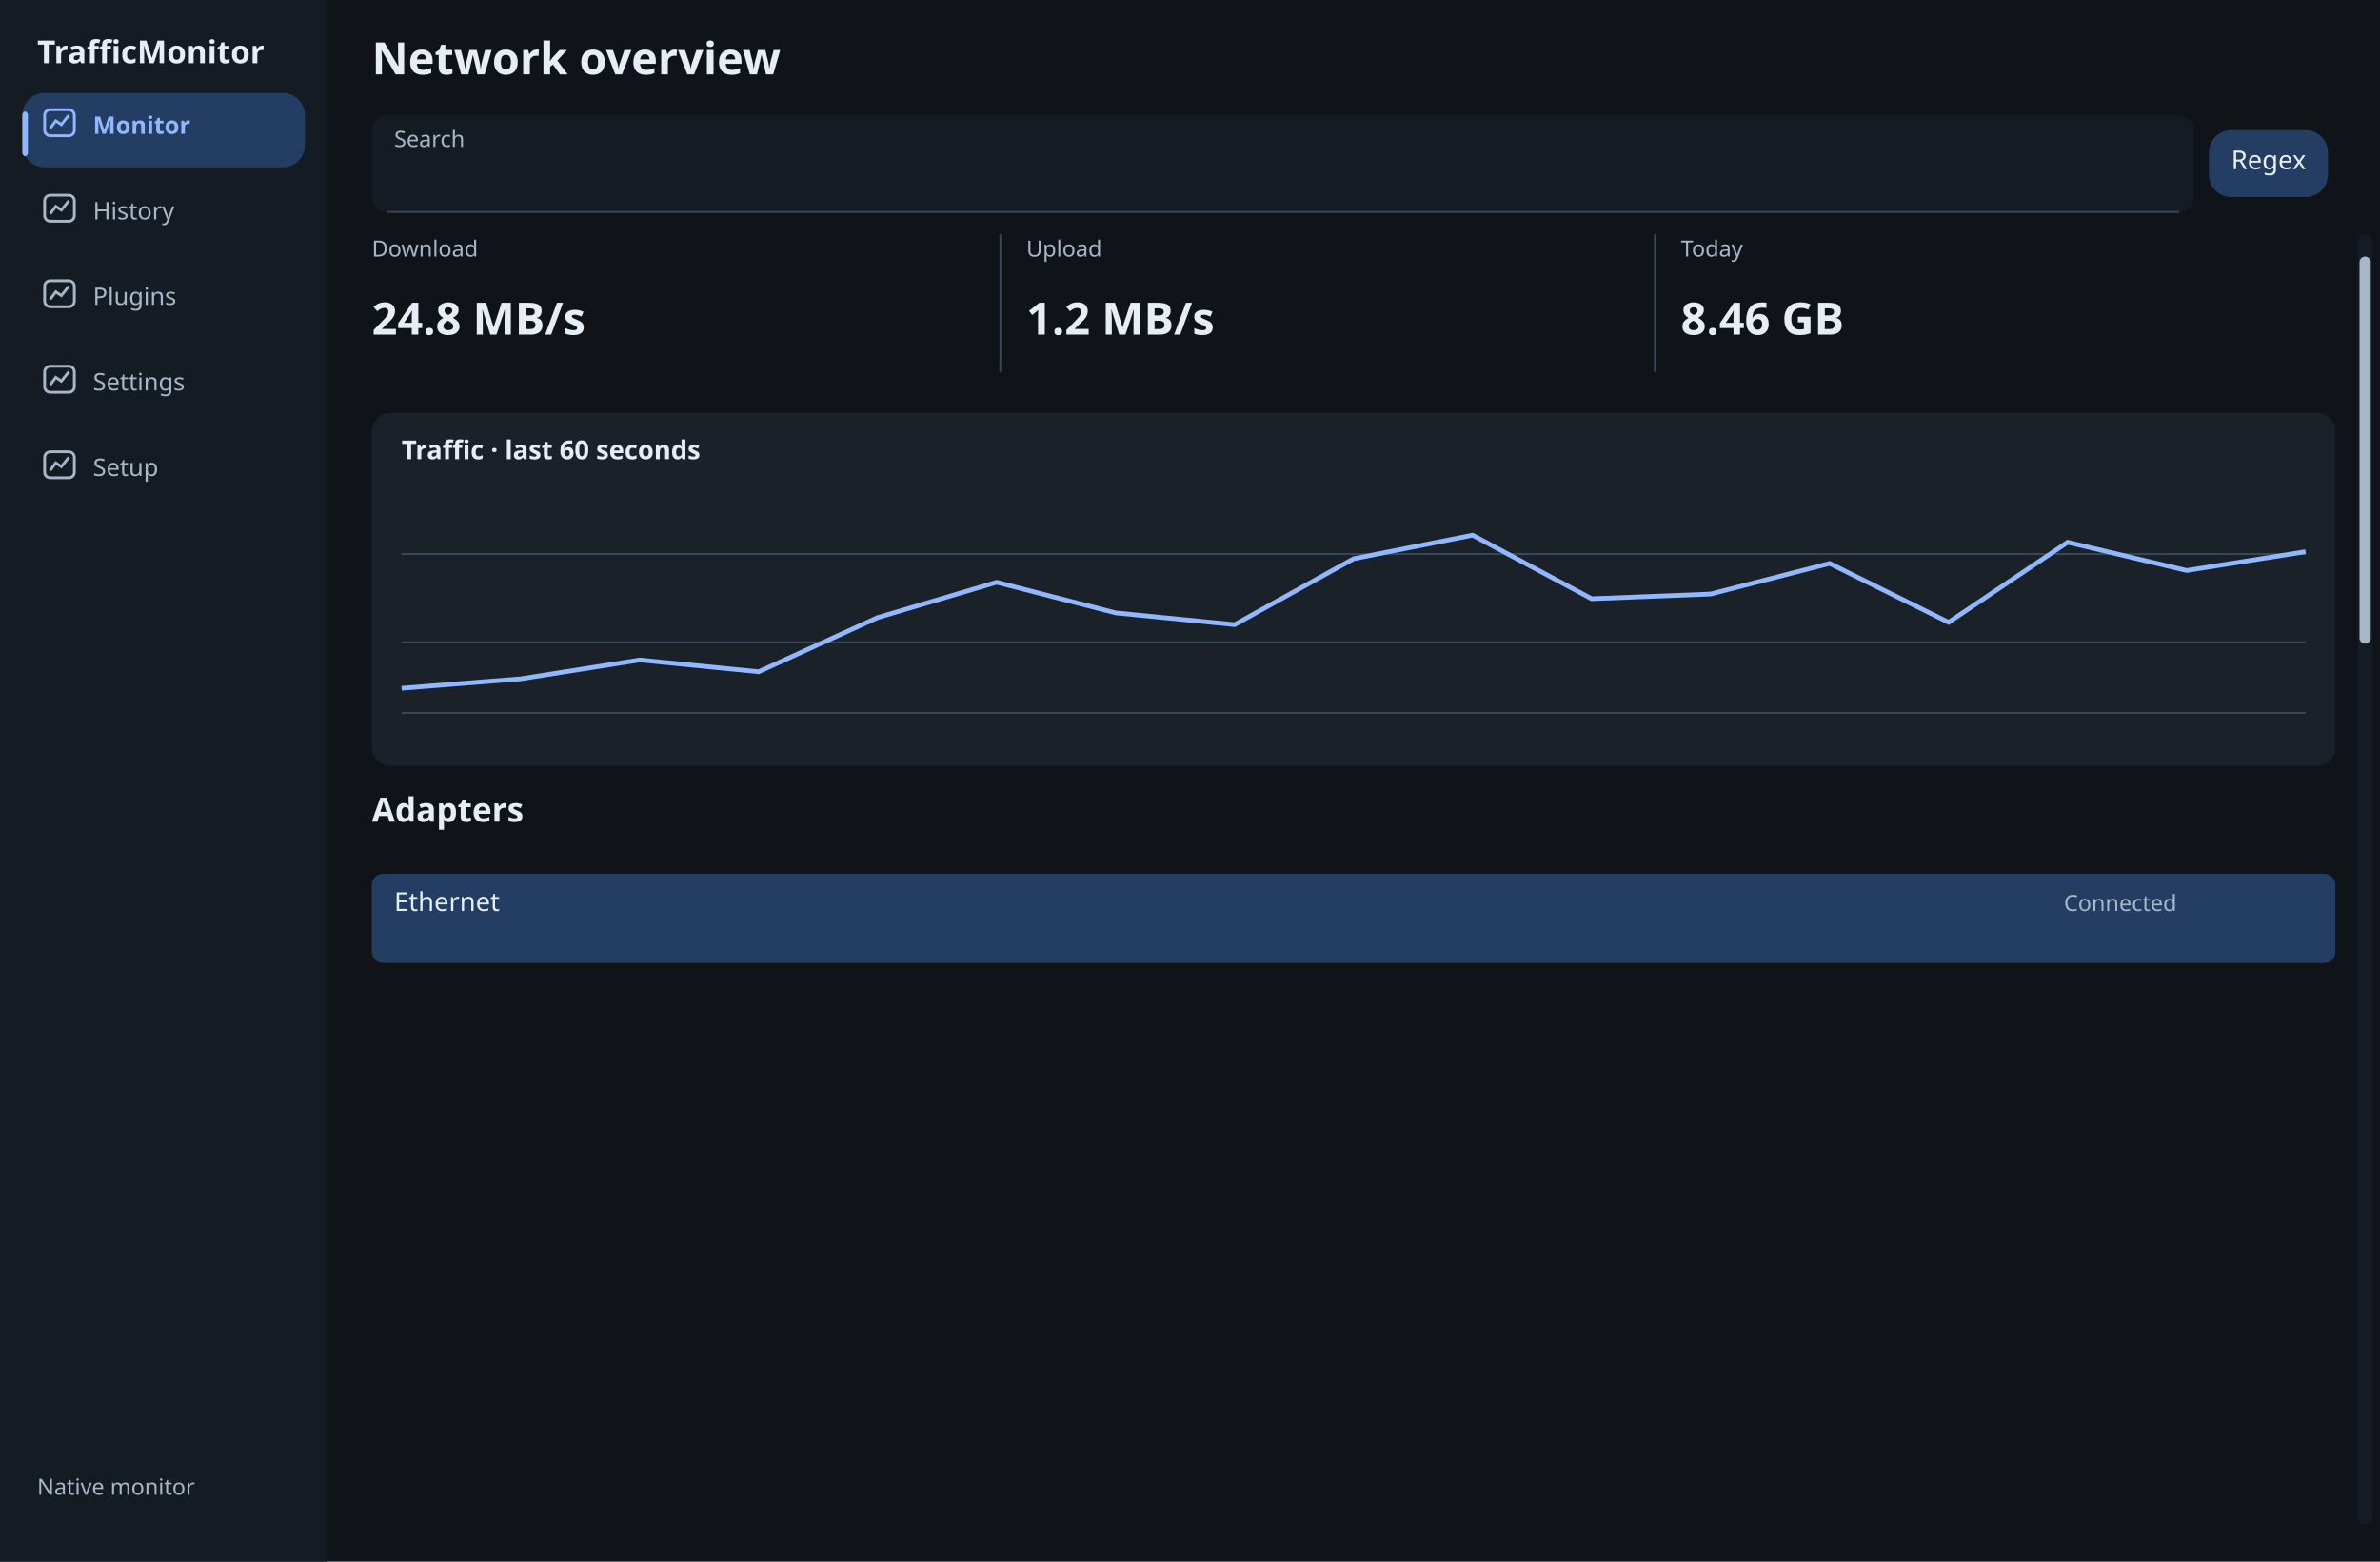
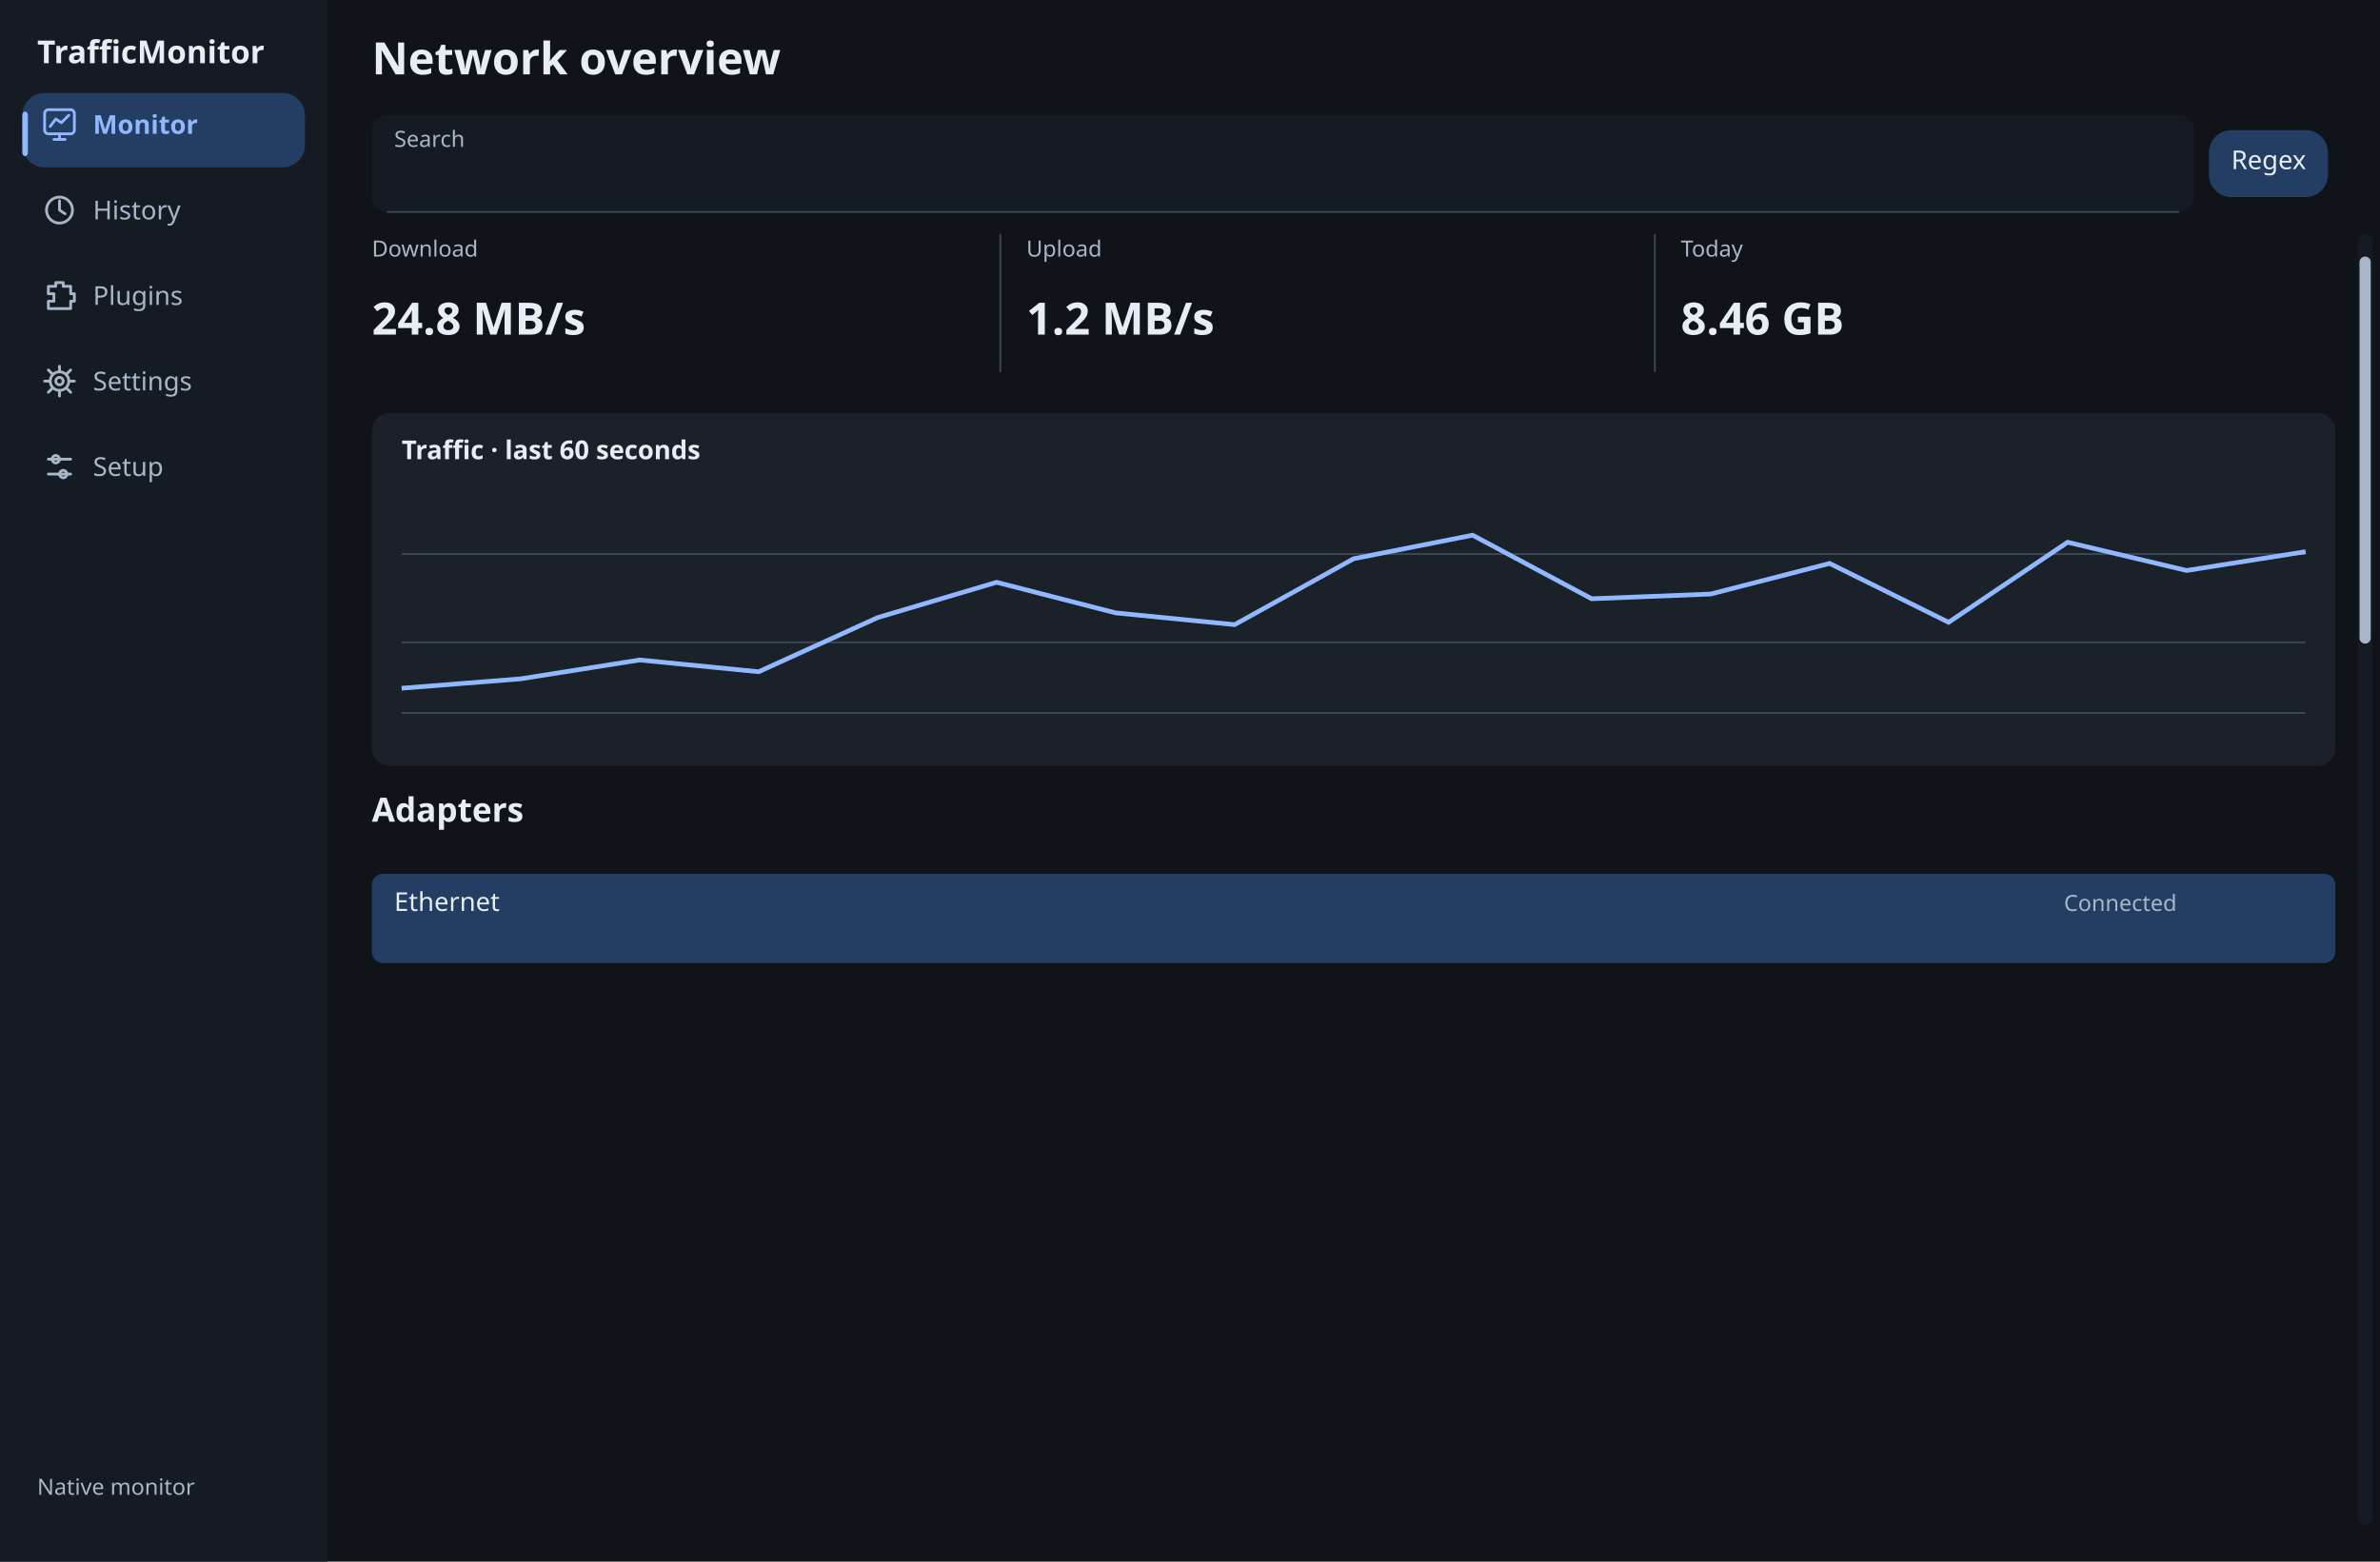
<svg xmlns="http://www.w3.org/2000/svg" width="1280" height="840" viewBox="0 0 1280 840">
  <rect x="0" y="0" width="1280" height="840" rx="0" fill="#101419" />
  <rect x="0" y="0" width="176" height="840" rx="0" fill="#151B23" />
  <text x="20" y="34" fill="#E6EDF5" font-family="Segoe UI,Microsoft JhengHei,sans-serif" font-size="17" font-weight="600">TrafficMonitor</text>
  <rect x="12" y="50" width="152" height="40" rx="12" fill="#243D63" />
  <rect x="12" y="60" width="3" height="24" rx="2" fill="#91B8FF" />
-   <g transform="translate(24 59)" fill="none" stroke="#91B8FF" stroke-width="1.5">
-     <rect width="16" height="14" rx="3" />
-     <path d="M3 10L6 6 9 8 13 3" />
+   <g transform="translate(24 59)" fill="none" stroke="#91B8FF" stroke-width="1.5" stroke-linecap="round" stroke-linejoin="round">
+     <rect width="16" height="13" rx="2" />
+     <path d="M3 9l3 -4 3 2 4 -4M5 16h6M8 13v3" />
  </g>
-   <text x="50" y="72" fill="#91B8FF" font-family="Segoe UI,Microsoft JhengHei,sans-serif" font-size="13" font-weight="600">Monitor</text>
-   <g transform="translate(24 105)" fill="none" stroke="#A8B7C8" stroke-width="1.5">
-     <rect width="16" height="14" rx="3" />
-     <path d="M3 10L6 6 9 8 13 3" />
+   <text x="50" y="72" fill="#91B8FF" font-family="Segoe UI,Microsoft JhengHei,sans-serif" font-size="14" font-weight="600">Monitor</text>
+   <g transform="translate(24 105)" fill="none" stroke="#A8B7C8" stroke-width="1.5" stroke-linecap="round" stroke-linejoin="round">
+     <circle cx="8" cy="8" r="7" />
+     <path d="M8 3v5l3 2" />
  </g>
-   <text x="50" y="118" fill="#A8B7C8" font-family="Segoe UI,Microsoft JhengHei,sans-serif" font-size="13" font-weight="400">History</text>
-   <g transform="translate(24 151)" fill="none" stroke="#A8B7C8" stroke-width="1.5">
-     <rect width="16" height="14" rx="3" />
-     <path d="M3 10L6 6 9 8 13 3" />
+   <text x="50" y="118" fill="#A8B7C8" font-family="Segoe UI,Microsoft JhengHei,sans-serif" font-size="14" font-weight="400">History</text>
+   <g transform="translate(24 151)" fill="none" stroke="#A8B7C8" stroke-width="1.5" stroke-linecap="round" stroke-linejoin="round">
+     <path d="M2 3h4V1h4v2h4v4h2v4h-2v4H2v-4h3V7H2z" />
  </g>
-   <text x="50" y="164" fill="#A8B7C8" font-family="Segoe UI,Microsoft JhengHei,sans-serif" font-size="13" font-weight="400">Plugins</text>
-   <g transform="translate(24 197)" fill="none" stroke="#A8B7C8" stroke-width="1.5">
-     <rect width="16" height="14" rx="3" />
-     <path d="M3 10L6 6 9 8 13 3" />
+   <text x="50" y="164" fill="#A8B7C8" font-family="Segoe UI,Microsoft JhengHei,sans-serif" font-size="14" font-weight="400">Plugins</text>
+   <g transform="translate(24 197)" fill="none" stroke="#A8B7C8" stroke-width="1.5" stroke-linecap="round" stroke-linejoin="round">
+     <circle cx="8" cy="8" r="5" />
+     <circle cx="8" cy="8" r="2" />
+     <path d="M8 0v3M8 13v3M0 8h3M13 8h3M2 2l2 2M12 12l2 2M2 14l2 -2M12 4l2 -2" />
  </g>
-   <text x="50" y="210" fill="#A8B7C8" font-family="Segoe UI,Microsoft JhengHei,sans-serif" font-size="13" font-weight="400">Settings</text>
-   <g transform="translate(24 243)" fill="none" stroke="#A8B7C8" stroke-width="1.5">
-     <rect width="16" height="14" rx="3" />
-     <path d="M3 10L6 6 9 8 13 3" />
+   <text x="50" y="210" fill="#A8B7C8" font-family="Segoe UI,Microsoft JhengHei,sans-serif" font-size="14" font-weight="400">Settings</text>
+   <g transform="translate(24 243)" fill="none" stroke="#A8B7C8" stroke-width="1.5" stroke-linecap="round" stroke-linejoin="round">
+     <path d="M2 4h12M2 12h12" />
+     <circle cx="6" cy="4" r="2" />
+     <circle cx="10" cy="12" r="2" />
  </g>
-   <text x="50" y="256" fill="#A8B7C8" font-family="Segoe UI,Microsoft JhengHei,sans-serif" font-size="13" font-weight="400">Setup</text>
+   <text x="50" y="256" fill="#A8B7C8" font-family="Segoe UI,Microsoft JhengHei,sans-serif" font-size="14" font-weight="400">Setup</text>
  <text x="20" y="804" fill="#A8B7C8" font-family="Segoe UI,Microsoft JhengHei,sans-serif" font-size="12" font-weight="400">Native monitor</text>
  <text x="200" y="40" fill="#E6EDF5" font-family="Segoe UI,Microsoft JhengHei,sans-serif" font-size="24" font-weight="600">Network overview</text>
  <rect x="200" y="62" width="980" height="52" rx="8" fill="#151B23" />
  <path d="M208 114H1172" stroke="#394758" stroke-width="1" />
  <text x="212" y="79" fill="#A8B7C8" font-family="Segoe UI,Microsoft JhengHei,sans-serif" font-size="12" font-weight="400">Search</text>
  <text x="212" y="104" fill="#E6EDF5" font-family="Segoe UI,Microsoft JhengHei,sans-serif" font-size="14" font-weight="400" />
  <rect x="1188" y="70" width="64" height="36" rx="12" fill="#243D63" />
  <text x="1200" y="91" fill="#E6EDF5" font-family="Segoe UI,Microsoft JhengHei,sans-serif" font-size="14" font-weight="500">Regex</text>
  <text x="200.0" y="138" fill="#A8B7C8" font-family="Segoe UI,Microsoft JhengHei,sans-serif" font-size="12" font-weight="400">Download</text>
  <text x="200.0" y="180" fill="#E6EDF5" font-family="Segoe UI,Microsoft JhengHei,sans-serif" font-size="24" font-weight="600">24.8 MB/s</text>
  <text x="552.0" y="138" fill="#A8B7C8" font-family="Segoe UI,Microsoft JhengHei,sans-serif" font-size="12" font-weight="400">Upload</text>
  <text x="552.0" y="180" fill="#E6EDF5" font-family="Segoe UI,Microsoft JhengHei,sans-serif" font-size="24" font-weight="600">1.2 MB/s</text>
  <path d="M538.0 126L538.0 200" stroke="#394758" />
  <text x="904.0" y="138" fill="#A8B7C8" font-family="Segoe UI,Microsoft JhengHei,sans-serif" font-size="12" font-weight="400">Today</text>
  <text x="904.0" y="180" fill="#E6EDF5" font-family="Segoe UI,Microsoft JhengHei,sans-serif" font-size="24" font-weight="600">8.46 GB</text>
  <path d="M890.0 126L890.0 200" stroke="#394758" />
  <rect x="200" y="222" width="1056" height="190" rx="10" fill="#1B2129" />
  <text x="216" y="247" fill="#E6EDF5" font-family="Segoe UI,Microsoft JhengHei,sans-serif" font-size="14" font-weight="600">Traffic · last 60 seconds</text>
  <path d="M216 298.0H1240" stroke="#394758" />
  <path d="M216 345.5H1240" stroke="#394758" />
  <path d="M216 383.5H1240" stroke="#394758" />
  <polyline fill="none" stroke="#91B8FF" stroke-width="2.5" points="216.0,370.2 280.0,365.133 344.0,355 408.0,361.333 472.0,332.2 536.0,313.2 600.0,329.667 664.0,336 728.0,300.533 792.0,287.867 856.0,322.067 920.0,319.533 984.0,303.067 1048.0,334.733 1112.0,291.667 1176.0,306.867 1240.0,296.733" />
  <text x="200" y="442" fill="#E6EDF5" font-family="Segoe UI,Microsoft JhengHei,sans-serif" font-size="18" font-weight="600">Adapters</text>
  <rect x="200" y="470" width="1056" height="48" rx="6" fill="#243D63" />
  <text x="212" y="490" fill="#E6EDF5" font-family="Segoe UI,Microsoft JhengHei,sans-serif" font-size="14" font-weight="500">Ethernet</text>
  <text x="1110" y="490" fill="#A8B7C8" font-family="Segoe UI,Microsoft JhengHei,sans-serif" font-size="12" font-weight="400">Connected</text>
  <rect x="1268" y="126" width="8" height="694" rx="4" fill="#151B23" />
  <rect x="1269" y="138" width="6" height="208.2" rx="3" fill="#A8B7C8" />
</svg>
